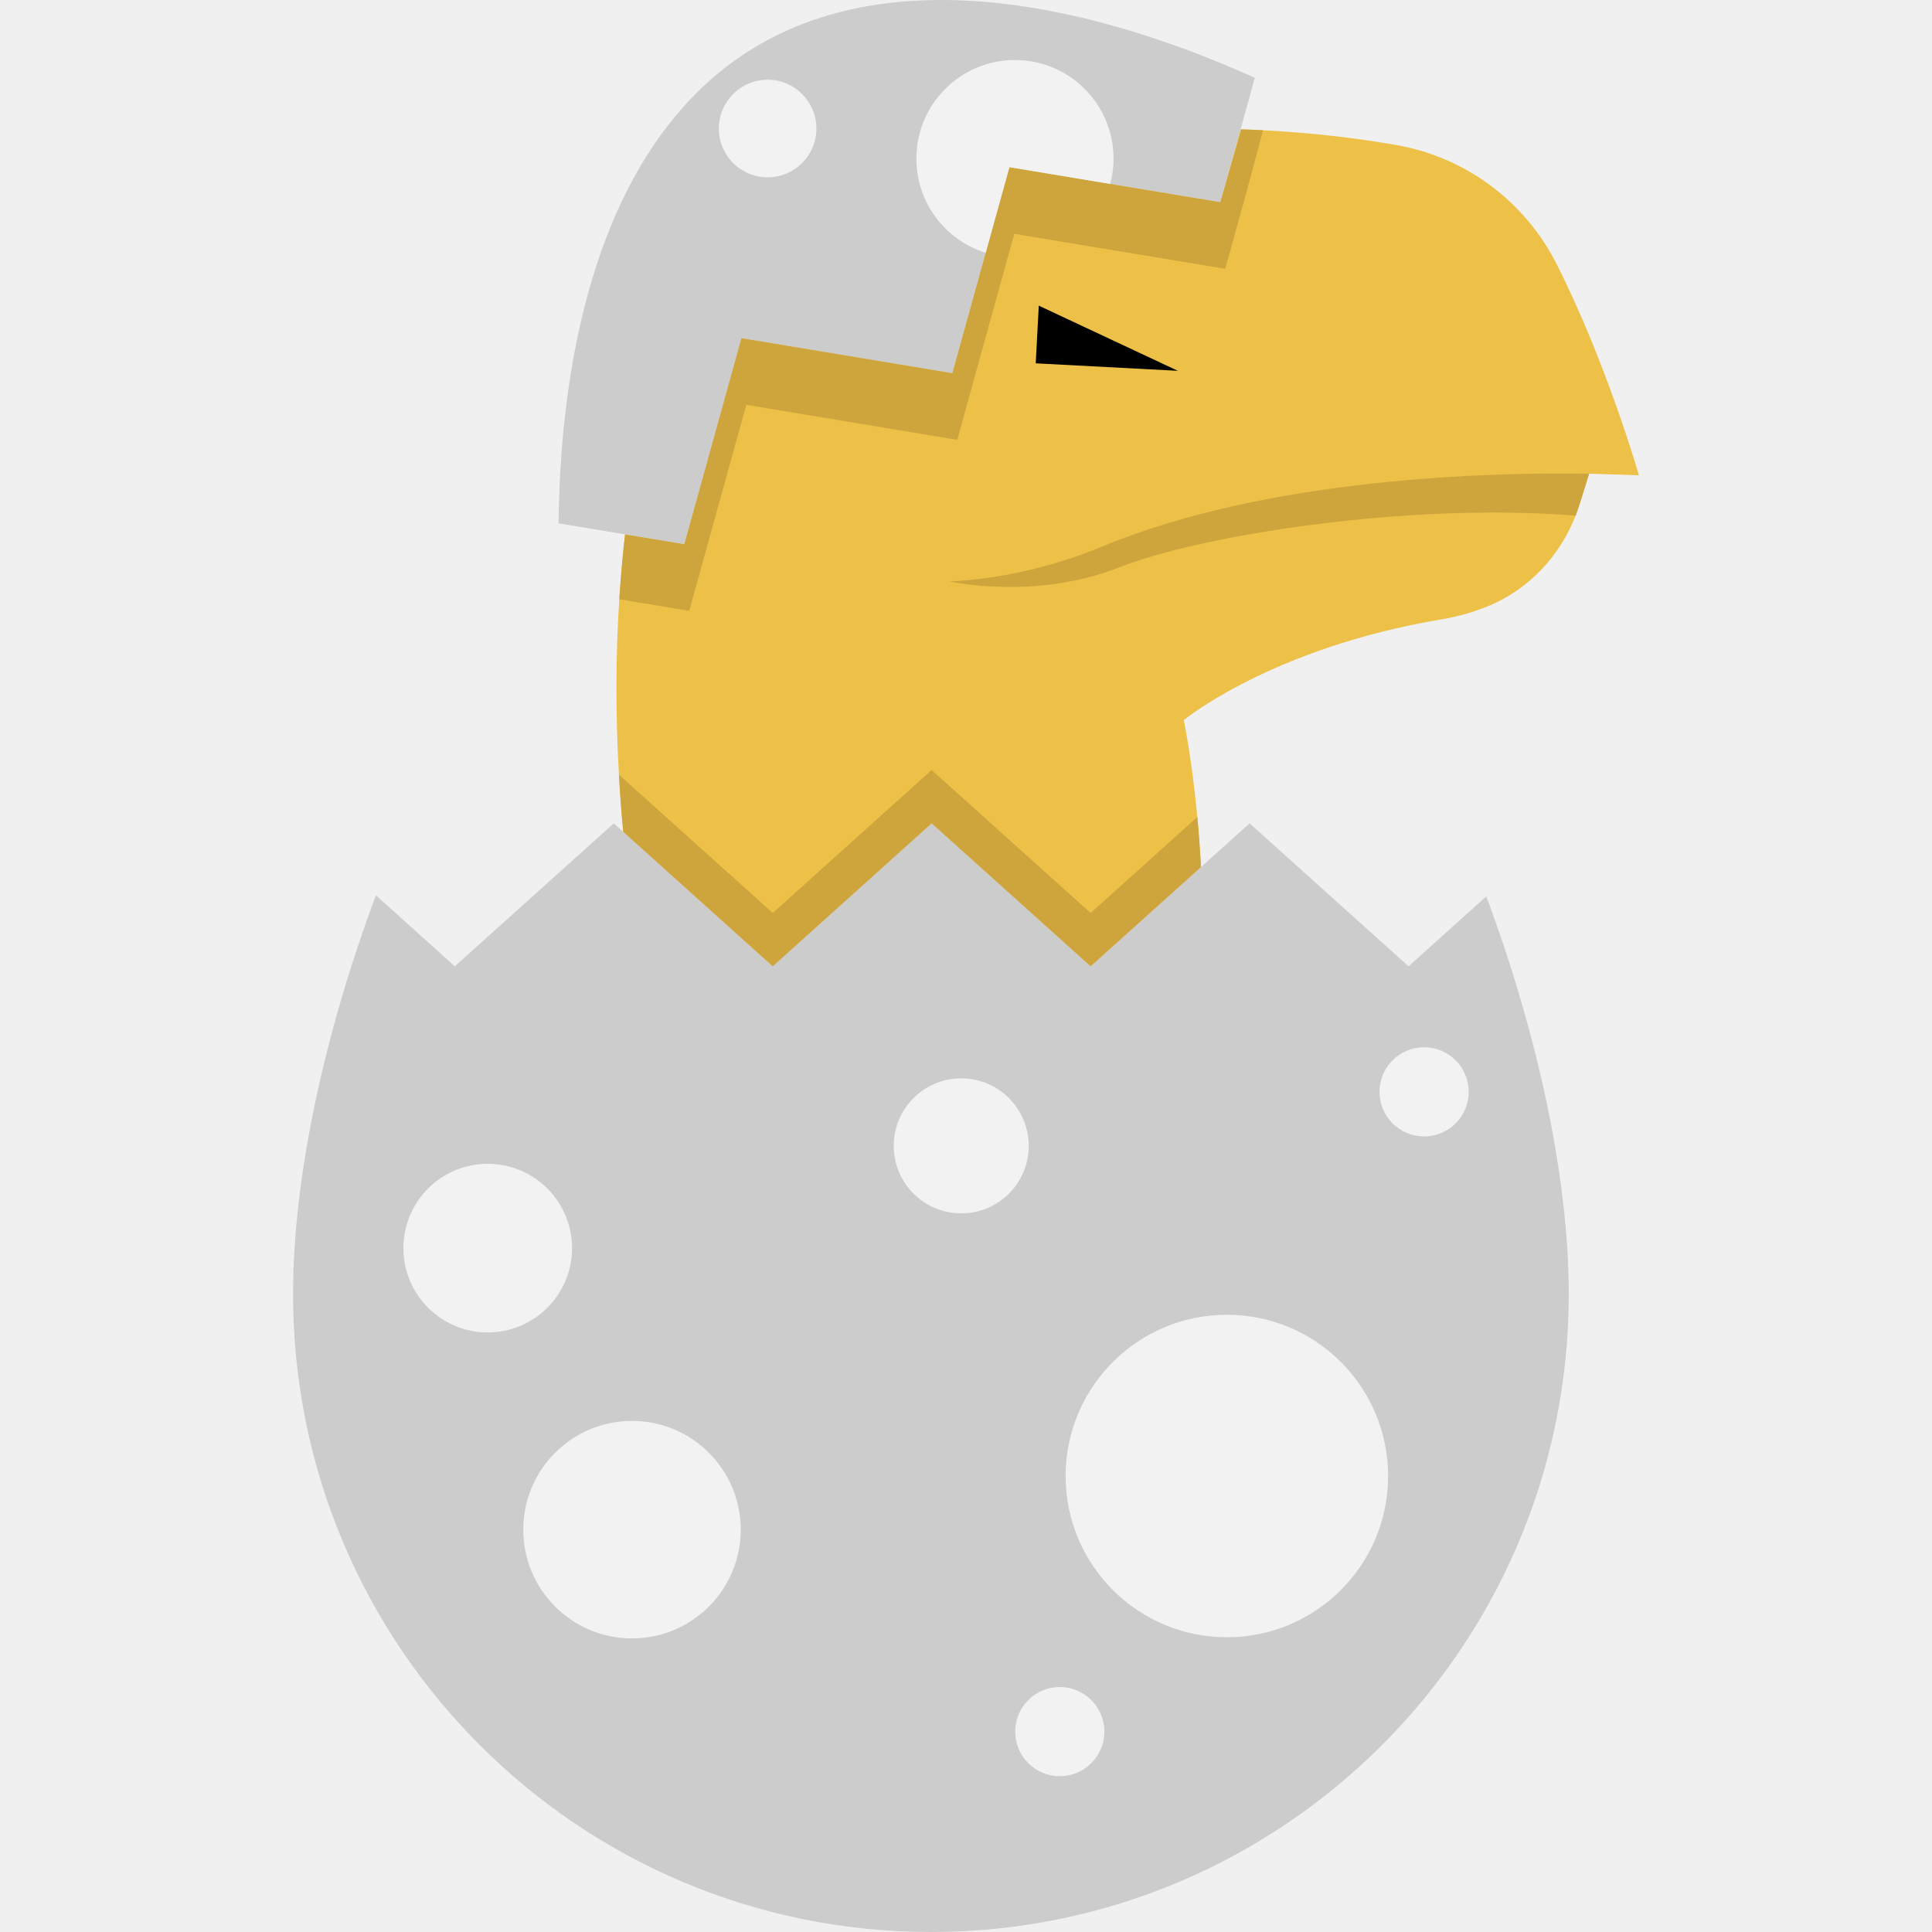
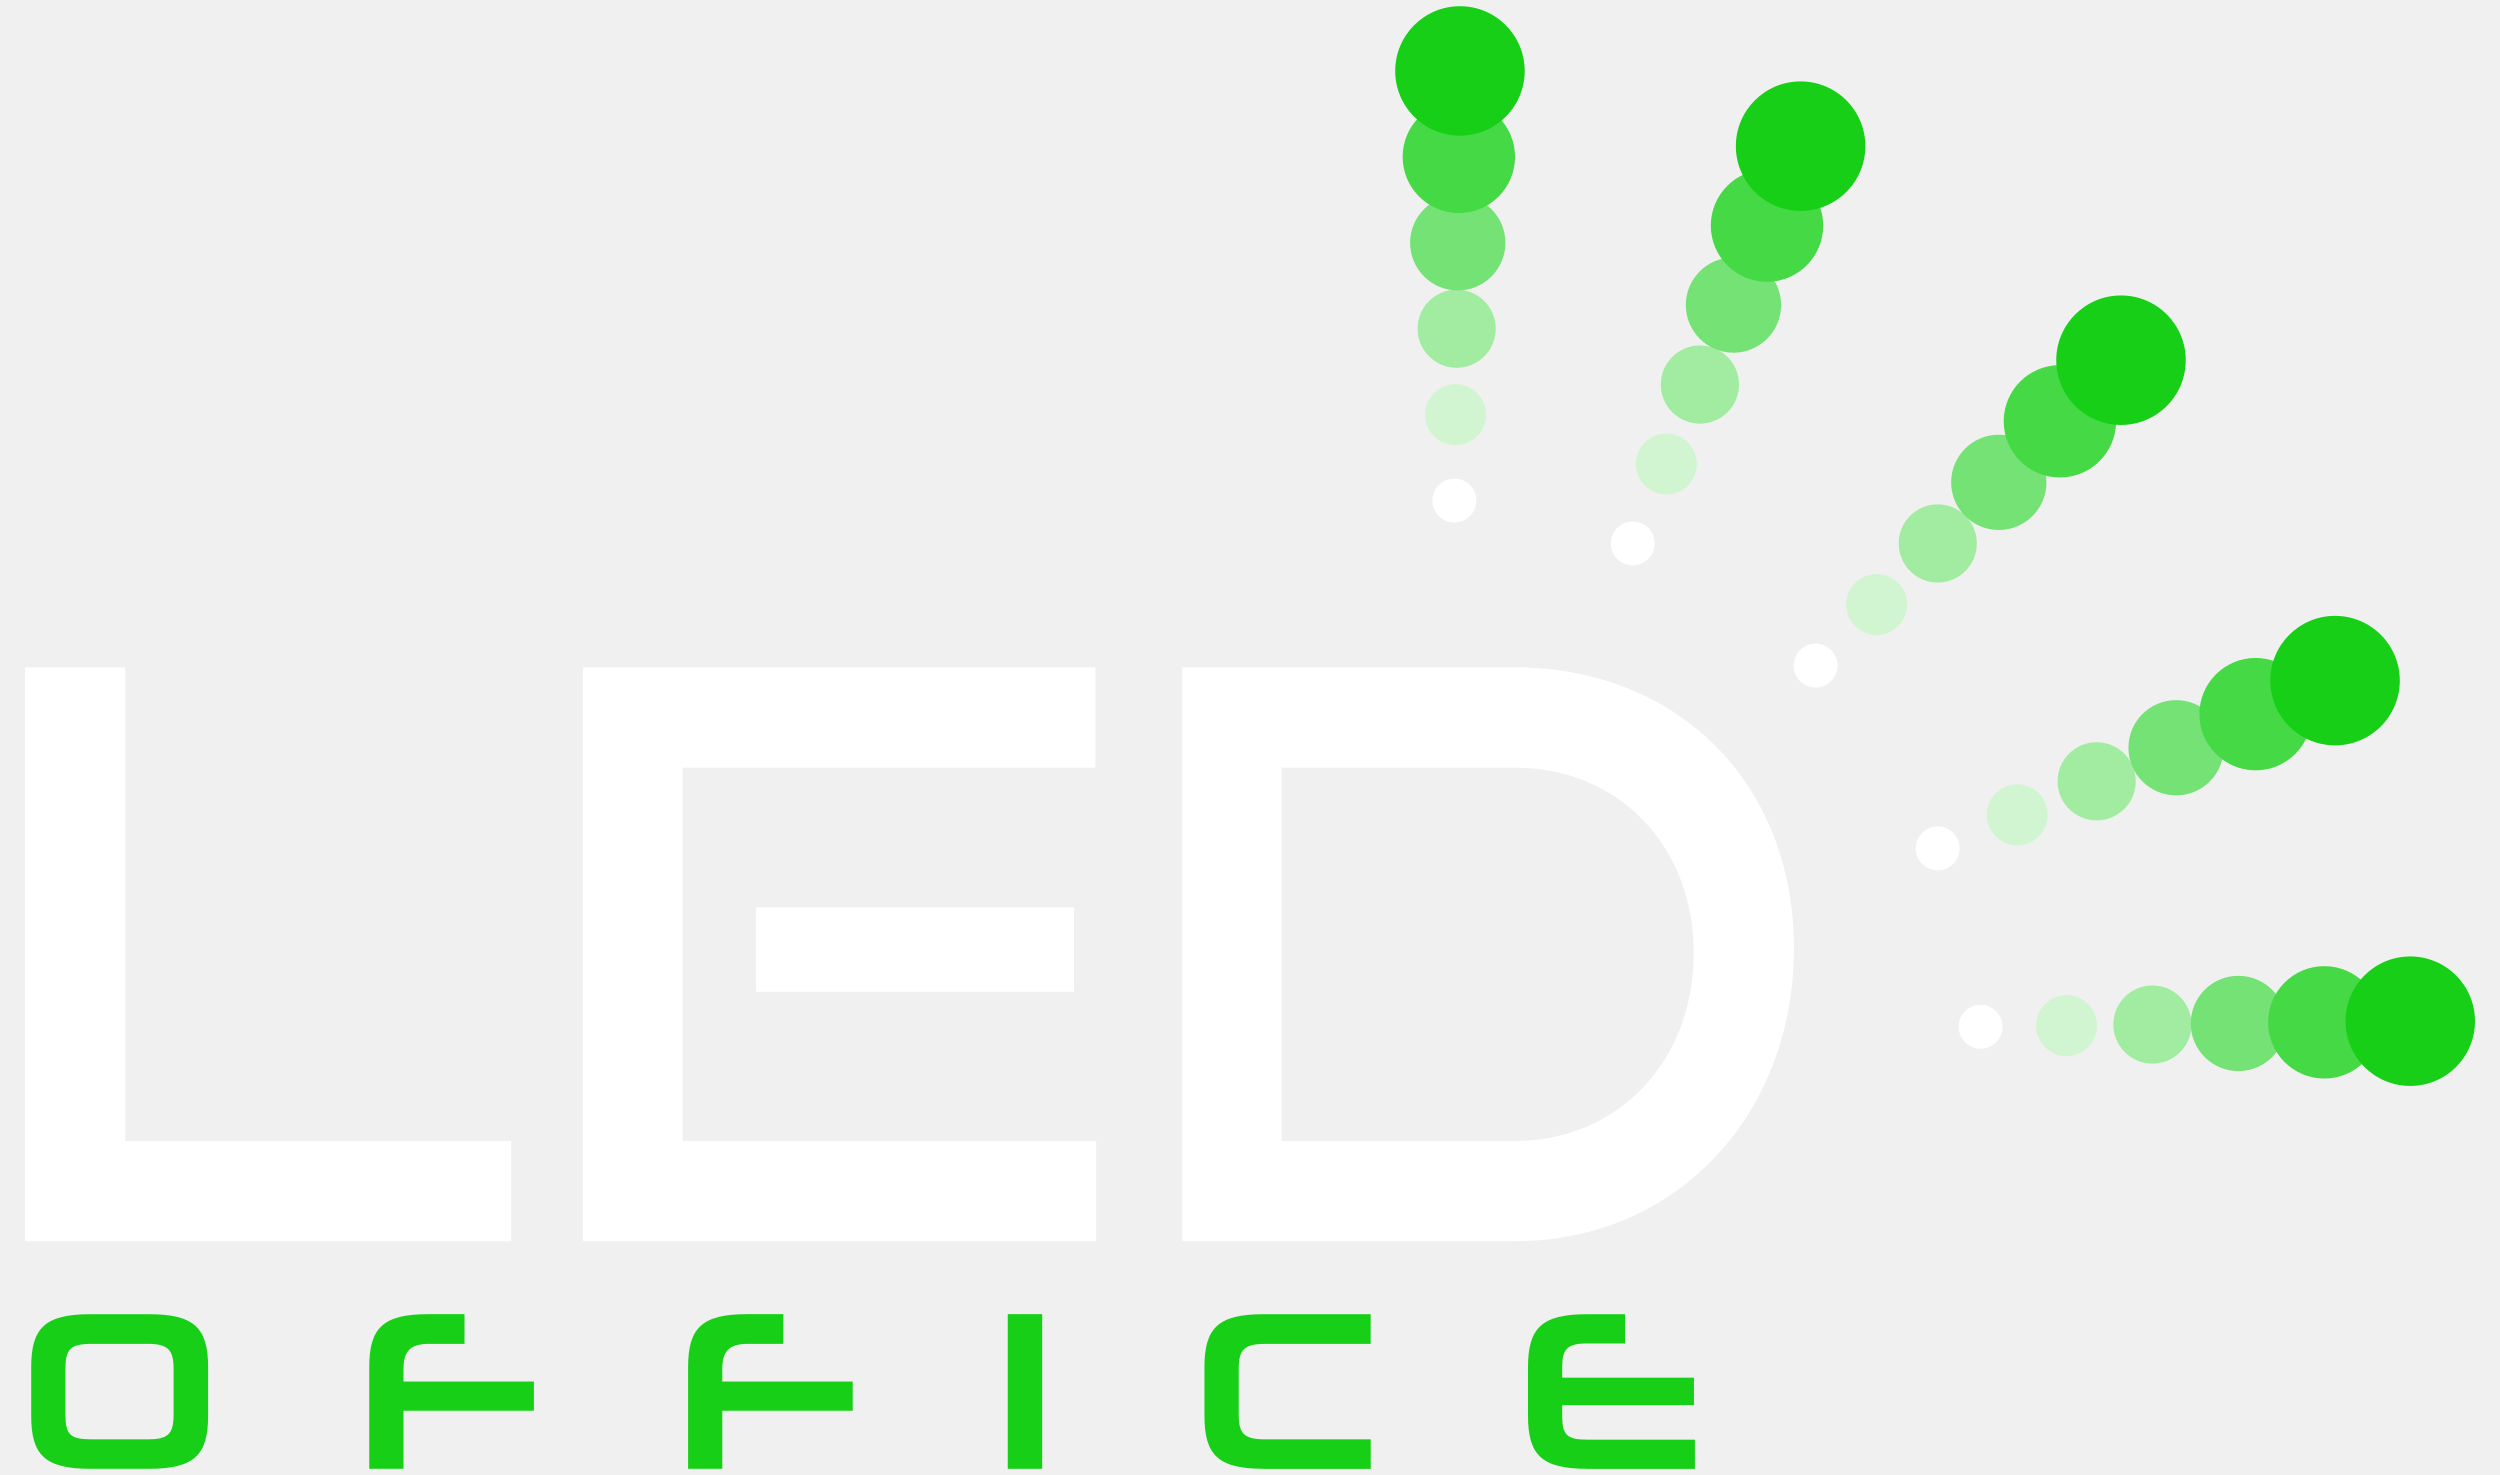
- <svg xmlns="http://www.w3.org/2000/svg" height="200px" width="200px" version="1.1" id="Capa_1" viewBox="0 0 434.86 434.86" xml:space="preserve" fill="#000000">
-   <g id="SVGRepo_bgCarrier" stroke-width="0" />
-   <g id="SVGRepo_tracerCarrier" stroke-linecap="round" stroke-linejoin="round" />
-   <g id="SVGRepo_iconCarrier">
+ <svg xmlns="http://www.w3.org/2000/svg" version="1.1" id="Capa_1" x="0px" y="0px" viewBox="0 0 500 295" style="enable-background:new 0 0 500 295;" xml:space="preserve">
+   <style type="text/css">
+ 	.st0{fill:#070C1F;}
+ 	.st1{fill:#17CF17;}
+ 	.st2{fill:#45D945;}
+ 	.st3{fill:#74E274;}
+ 	.st4{fill:#A2ECA2;}
+ 	.st5{fill:#D1F5D1;}
+ 	.st6{fill:#FFFFFF;}
+ 	.st7{fill:#000926;}
+ 	.st8{fill:#053123;}
+ 	.st9{fill:#095820;}
+ 	.st10{fill:#0E801D;}
+ 	.st11{fill:#12A71A;}
+ 	.st12{fill:#FFD400;}
+ 	.st13{fill:#2CFF00;}
+ 	.st14{fill:#00F3FF;}
+ 	.st15{fill:#0000FF;}
+ 	.st16{fill:#CE03FF;}
+ 	.st17{fill:#FF0025;}
+ 	.st18{fill:#606060;}
+ </style>
+   <g>
    <g>
-       <path style="fill:#EDC148;" d="M368.9,106.99c0,0,0,0-0.01,0c-0.31,0-11.21-0.37-11.21-0.37l-2.16,6.94 c-0.26,0.85-0.56,1.68-0.88,2.5c-3.58,9.21-10.68,16.74-19.9,20.46c-3.25,1.31-6.66,2.27-10.16,2.86 c-38.5,6.47-58.12,22.7-58.12,22.7c1.33,6.89,2.32,14.21,3.03,21.82c0.35,3.68,0.62,7.44,0.84,11.25l-24.85,22.35l-35.78-32.18 l-35.77,32.18l-33.65-30.26c-0.41-4.39-0.73-8.68-0.97-12.87c-0.82-14.37-0.69-27.55,0.08-39.49c0.33-5.09,0.77-9.96,1.3-14.59 l13.34,2.21l12.85-46.38L214.36,84l12.84-46.37l47.48,7.88l4.17-15.05l0.37-1.35h0.01c0.05,0,0.11,0,0.16,0.01 c1.67,0.05,3.3,0.11,4.91,0.2c11.7,0.59,21.83,1.9,30.02,3.33c15.61,2.74,28.95,12.7,36.08,26.84 C361.7,81.92,368.9,106.99,368.9,106.99z" />
-       <path style="fill:#F2F2F2;" d="M276.15,295.93c20.04,0,36.29,16.25,36.29,36.29c0,20.05-16.25,36.3-36.29,36.3 c-20.05,0-36.3-16.25-36.3-36.3C239.85,312.18,256.1,295.93,276.15,295.93z" />
-       <path style="fill:#F2F2F2;" d="M216.36,242.72c8.39,0,15.19,6.8,15.19,15.2c0,8.39-6.8,15.19-15.19,15.19s-15.2-6.8-15.2-15.19 C201.16,249.52,207.97,242.72,216.36,242.72z" />
-       <path style="fill:#F2F2F2;" d="M142.25,319.82c13.52,0,24.48,10.96,24.48,24.48c0,13.52-10.96,24.48-24.48,24.48 s-24.47-10.96-24.47-24.48C117.78,330.78,128.73,319.82,142.25,319.82z" />
-       <path style="fill:#F2F2F2;" d="M109.78,261.95c10.48,0,18.98,8.5,18.98,18.98c0,10.48-8.5,18.98-18.98,18.98 c-10.49,0-18.98-8.5-18.98-18.98C90.8,270.45,99.29,261.95,109.78,261.95z" />
-       <path style="fill:#CCCCCC;" d="M334.54,201.76c11.82,31.71,18.56,63.85,18.56,89.53c0,79.29-64.28,143.57-143.57,143.57 c-79.3,0-143.57-64.28-143.57-143.57c0-25.75,6.78-57.99,18.65-89.78l17.76,15.99l35.78-32.18l2.13,1.92l33.65,30.26l35.77-32.18 l35.78,32.18l24.85-22.35l10.93-9.83l35.78,32.18L334.54,201.76z M312.44,332.22c0-20.04-16.25-36.29-36.29-36.29 c-20.05,0-36.3,16.25-36.3,36.29c0,20.05,16.25,36.3,36.3,36.3C296.19,368.52,312.44,352.27,312.44,332.22z M231.55,257.92 c0-8.4-6.8-15.2-15.19-15.2s-15.2,6.8-15.2,15.2c0,8.39,6.81,15.19,15.2,15.19S231.55,266.31,231.55,257.92z M166.73,344.3 c0-13.52-10.96-24.48-24.48-24.48s-24.47,10.96-24.47,24.48c0,13.52,10.95,24.48,24.47,24.48S166.73,357.82,166.73,344.3z M128.76,280.93c0-10.48-8.5-18.98-18.98-18.98c-10.49,0-18.98,8.5-18.98,18.98c0,10.48,8.49,18.98,18.98,18.98 C120.26,299.91,128.76,291.41,128.76,280.93z" />
-       <path style="fill:#CEA43C;" d="M269.49,183.9l-24.01,21.6l-35.78-32.18l-35.77,32.18l-33.65-30.26l-0.97-0.87 c0.24,4.19,0.56,8.48,0.97,12.87l33.65,30.26l35.77-32.18l35.78,32.18l24.85-22.35C270.11,191.34,269.84,187.58,269.49,183.9z" />
-       <path style="fill:#CCCCCC;" d="M282.44,17.51l-3.21,11.6h-0.01l-4.54,16.4L249.9,41.4l-22.7-3.77l-5.34,19.27l-7.5,27.1 l-47.48-7.88l-12.85,46.38l-13.34-2.21v-0.01l-14.97-2.48c0.51-45.79,12.72-87.11,42.67-106.22 C198.27-7.5,240.76-1.23,282.44,17.51z" />
-       <path style="fill:#CEA43C;" d="M284.3,29.32l-3.97,14.79h-0.01l-4.54,16.4L251,56.4l-22.7-3.77l-5.34,19.27l-7.5,27.1l-47.48-7.88 l-12.85,46.38l-13.34-2.21v-0.01l-2.4-0.4c0.33-5.09,0.77-9.96,1.3-14.59l13.34,2.21l12.85-46.38L214.36,84l12.84-46.37l47.48,7.88 l4.71-16.39C281.06,29.17,282.69,29.23,284.3,29.32z" />
-       <path style="fill:#CEA43C;" d="M357.68,106.62l-2.16,6.94c-0.26,0.85-0.56,1.68-0.88,2.5c-38.22-3.02-84.54,4.47-102.71,11.64 c-19,7.5-38.15,3.18-38.15,3.18c10.53-0.56,22.18-2.84,34.53-7.95C285.74,107.46,335.68,106.28,357.68,106.62z" />
-       <polygon points="265.11,83.463 233.127,81.779 233.811,68.797 " />
-       <path style="fill:#F2F2F2;" d="M172.78,17.95c6.063,0,10.98,4.917,10.98,10.98s-4.917,10.98-10.98,10.98 c-6.068,0-10.98-4.917-10.98-10.98S166.711,17.95,172.78,17.95z" />
-       <path style="fill:#F2F2F2;" d="M250.64,35.7c0,1.97-0.26,3.88-0.74,5.7l-22.7-3.77l-5.34,19.27c-9.04-2.81-15.6-11.24-15.6-21.2 c0-12.25,9.92-22.19,22.19-22.19C240.7,13.51,250.64,23.45,250.64,35.7z" />
-       <path style="fill:#F2F2F2;" d="M238.543,379.72c5.541,0,10.033,4.491,10.033,10.039c0,5.541-4.491,10.033-10.033,10.033 s-10.039-4.491-10.039-10.033C228.503,384.211,233.001,379.72,238.543,379.72z" />
-       <path style="fill:#F2F2F2;" d="M320.543,235.72c5.541,0,10.033,4.491,10.033,10.039c0,5.541-4.491,10.033-10.033,10.033 c-5.541,0-10.039-4.491-10.039-10.033C310.503,240.211,315.001,235.72,320.543,235.72z" />
+       <g>
+         <path class="st1" d="M18.03,293.76c-9.12,0-11.79-2.81-11.79-10.61v-9.7c0-7.8,2.68-10.61,11.79-10.61h11.75     c9.16,0,11.84,2.81,11.84,10.61v9.7c0,7.8-2.68,10.61-11.84,10.61H18.03z M34.72,273.76c0-3.85-1.18-4.99-5.22-4.99H18.35     c-4.35,0-5.26,1.13-5.26,4.99v9.12c0,4.04,0.91,4.99,5.26,4.99H29.5c4.04,0,5.22-0.95,5.22-4.99V273.76z" />
+         <path class="st1" d="M80.7,282.15v11.61h-6.85v-20.32c0-7.8,2.67-10.61,11.79-10.61h7.26v5.94h-7.08c-3.76,0-5.12,1.45-5.12,5.08     v2.45h26.08v5.85H80.7z" />
+         <path class="st1" d="M144.46,282.15v11.61h-6.84v-20.32c0-7.8,2.68-10.61,11.79-10.61h7.26v5.94h-7.08     c-3.77,0-5.13,1.45-5.13,5.08v2.45h26.08v5.85H144.46z" />
+         <path class="st1" d="M201.55,293.76v-30.93h6.89v30.93H201.55z" />
+         <path class="st1" d="M252.68,293.76c-9.11,0-11.79-2.81-11.79-10.61v-9.7c0-7.8,2.68-10.61,11.79-10.61h21.45v5.94H253     c-4.22,0-5.26,1.22-5.26,5.03v9.07c0,3.85,1.04,4.99,5.31,4.99h21.09v5.9H252.68z" />
+         <path class="st1" d="M317.39,293.76c-9.11,0-11.79-2.81-11.79-10.61v-9.7c0-7.8,2.68-10.61,11.79-10.61h7.62v5.85h-7.62     c-3.99,0-4.95,1.18-4.95,4.76v2.09h26.35v5.49h-26.35v2.18c0,3.72,0.91,4.72,4.95,4.72h21.59v5.85H317.39z" />
+       </g>
+     </g>
+     <g>
+       <circle class="st6" cx="396.12" cy="205.35" r="4.39" />
+       <circle class="st5" cx="413.31" cy="205.13" r="6.1" />
+       <circle class="st4" cx="430.49" cy="204.91" r="7.82" />
+       <circle class="st3" cx="447.68" cy="204.69" r="9.53" />
+       <circle class="st2" cx="464.86" cy="204.47" r="11.24" />
+       <circle class="st1" cx="482.05" cy="204.24" r="12.95" />
+     </g>
+     <g>
+       <circle class="st6" cx="387.54" cy="169.68" r="4.39" />
+       <circle class="st5" cx="403.44" cy="162.97" r="6.1" />
+       <circle class="st4" cx="419.33" cy="156.26" r="7.82" />
+       <circle class="st3" cx="435.22" cy="149.55" r="9.53" />
+       <circle class="st2" cx="451.12" cy="142.83" r="11.24" />
+       <circle class="st1" cx="467.01" cy="136.12" r="12.95" />
+     </g>
+     <g>
+       <circle class="st6" cx="363.12" cy="133.12" r="4.39" />
+       <circle class="st5" cx="375.33" cy="120.9" r="6.1" />
+       <circle class="st4" cx="387.55" cy="108.69" r="7.82" />
+       <circle class="st3" cx="399.76" cy="96.47" r="9.53" />
+       <circle class="st2" cx="411.98" cy="84.26" r="11.24" />
+       <circle class="st1" cx="424.2" cy="72.04" r="12.95" />
+     </g>
+     <g>
+       <circle class="st6" cx="326.55" cy="108.69" r="4.39" />
+       <circle class="st5" cx="333.27" cy="92.8" r="6.1" />
+       <circle class="st4" cx="339.98" cy="76.91" r="7.82" />
+       <circle class="st3" cx="346.69" cy="61.01" r="9.53" />
+       <circle class="st2" cx="353.4" cy="45.12" r="11.24" />
+       <circle class="st1" cx="360.12" cy="29.23" r="12.95" />
+     </g>
+     <g>
+       <circle class="st6" cx="290.88" cy="100.11" r="4.39" />
+       <circle class="st5" cx="291.11" cy="82.93" r="6.1" />
+       <circle class="st4" cx="291.33" cy="65.74" r="7.82" />
+       <circle class="st3" cx="291.55" cy="48.56" r="9.53" />
+       <circle class="st2" cx="291.77" cy="31.37" r="11.24" />
+       <circle class="st1" cx="291.99" cy="14.19" r="12.95" />
+     </g>
+     <g>
+       <path class="st6" d="M5,248.24V133.48h20.05v94.72h77.19v20.05H5z" />
+       <path class="st6" d="M116.62,248.24V133.48h102.46v20.05h-82.57v74.67h82.72v20.05H116.62z M151.19,198.36v-16.89h63.62v16.89    H151.19z" />
+       <path class="st6" d="M236.45,248.24V133.48h66.46c32.36,0,55.88,22.89,55.88,56.2c0,33.31-23.53,58.57-55.88,58.57H236.45z     M302.91,228.2c20.68,0,35.83-15.94,35.83-37.57s-15.15-37.1-35.83-37.1h-46.57v74.67H302.91z" />
    </g>
  </g>
</svg>
